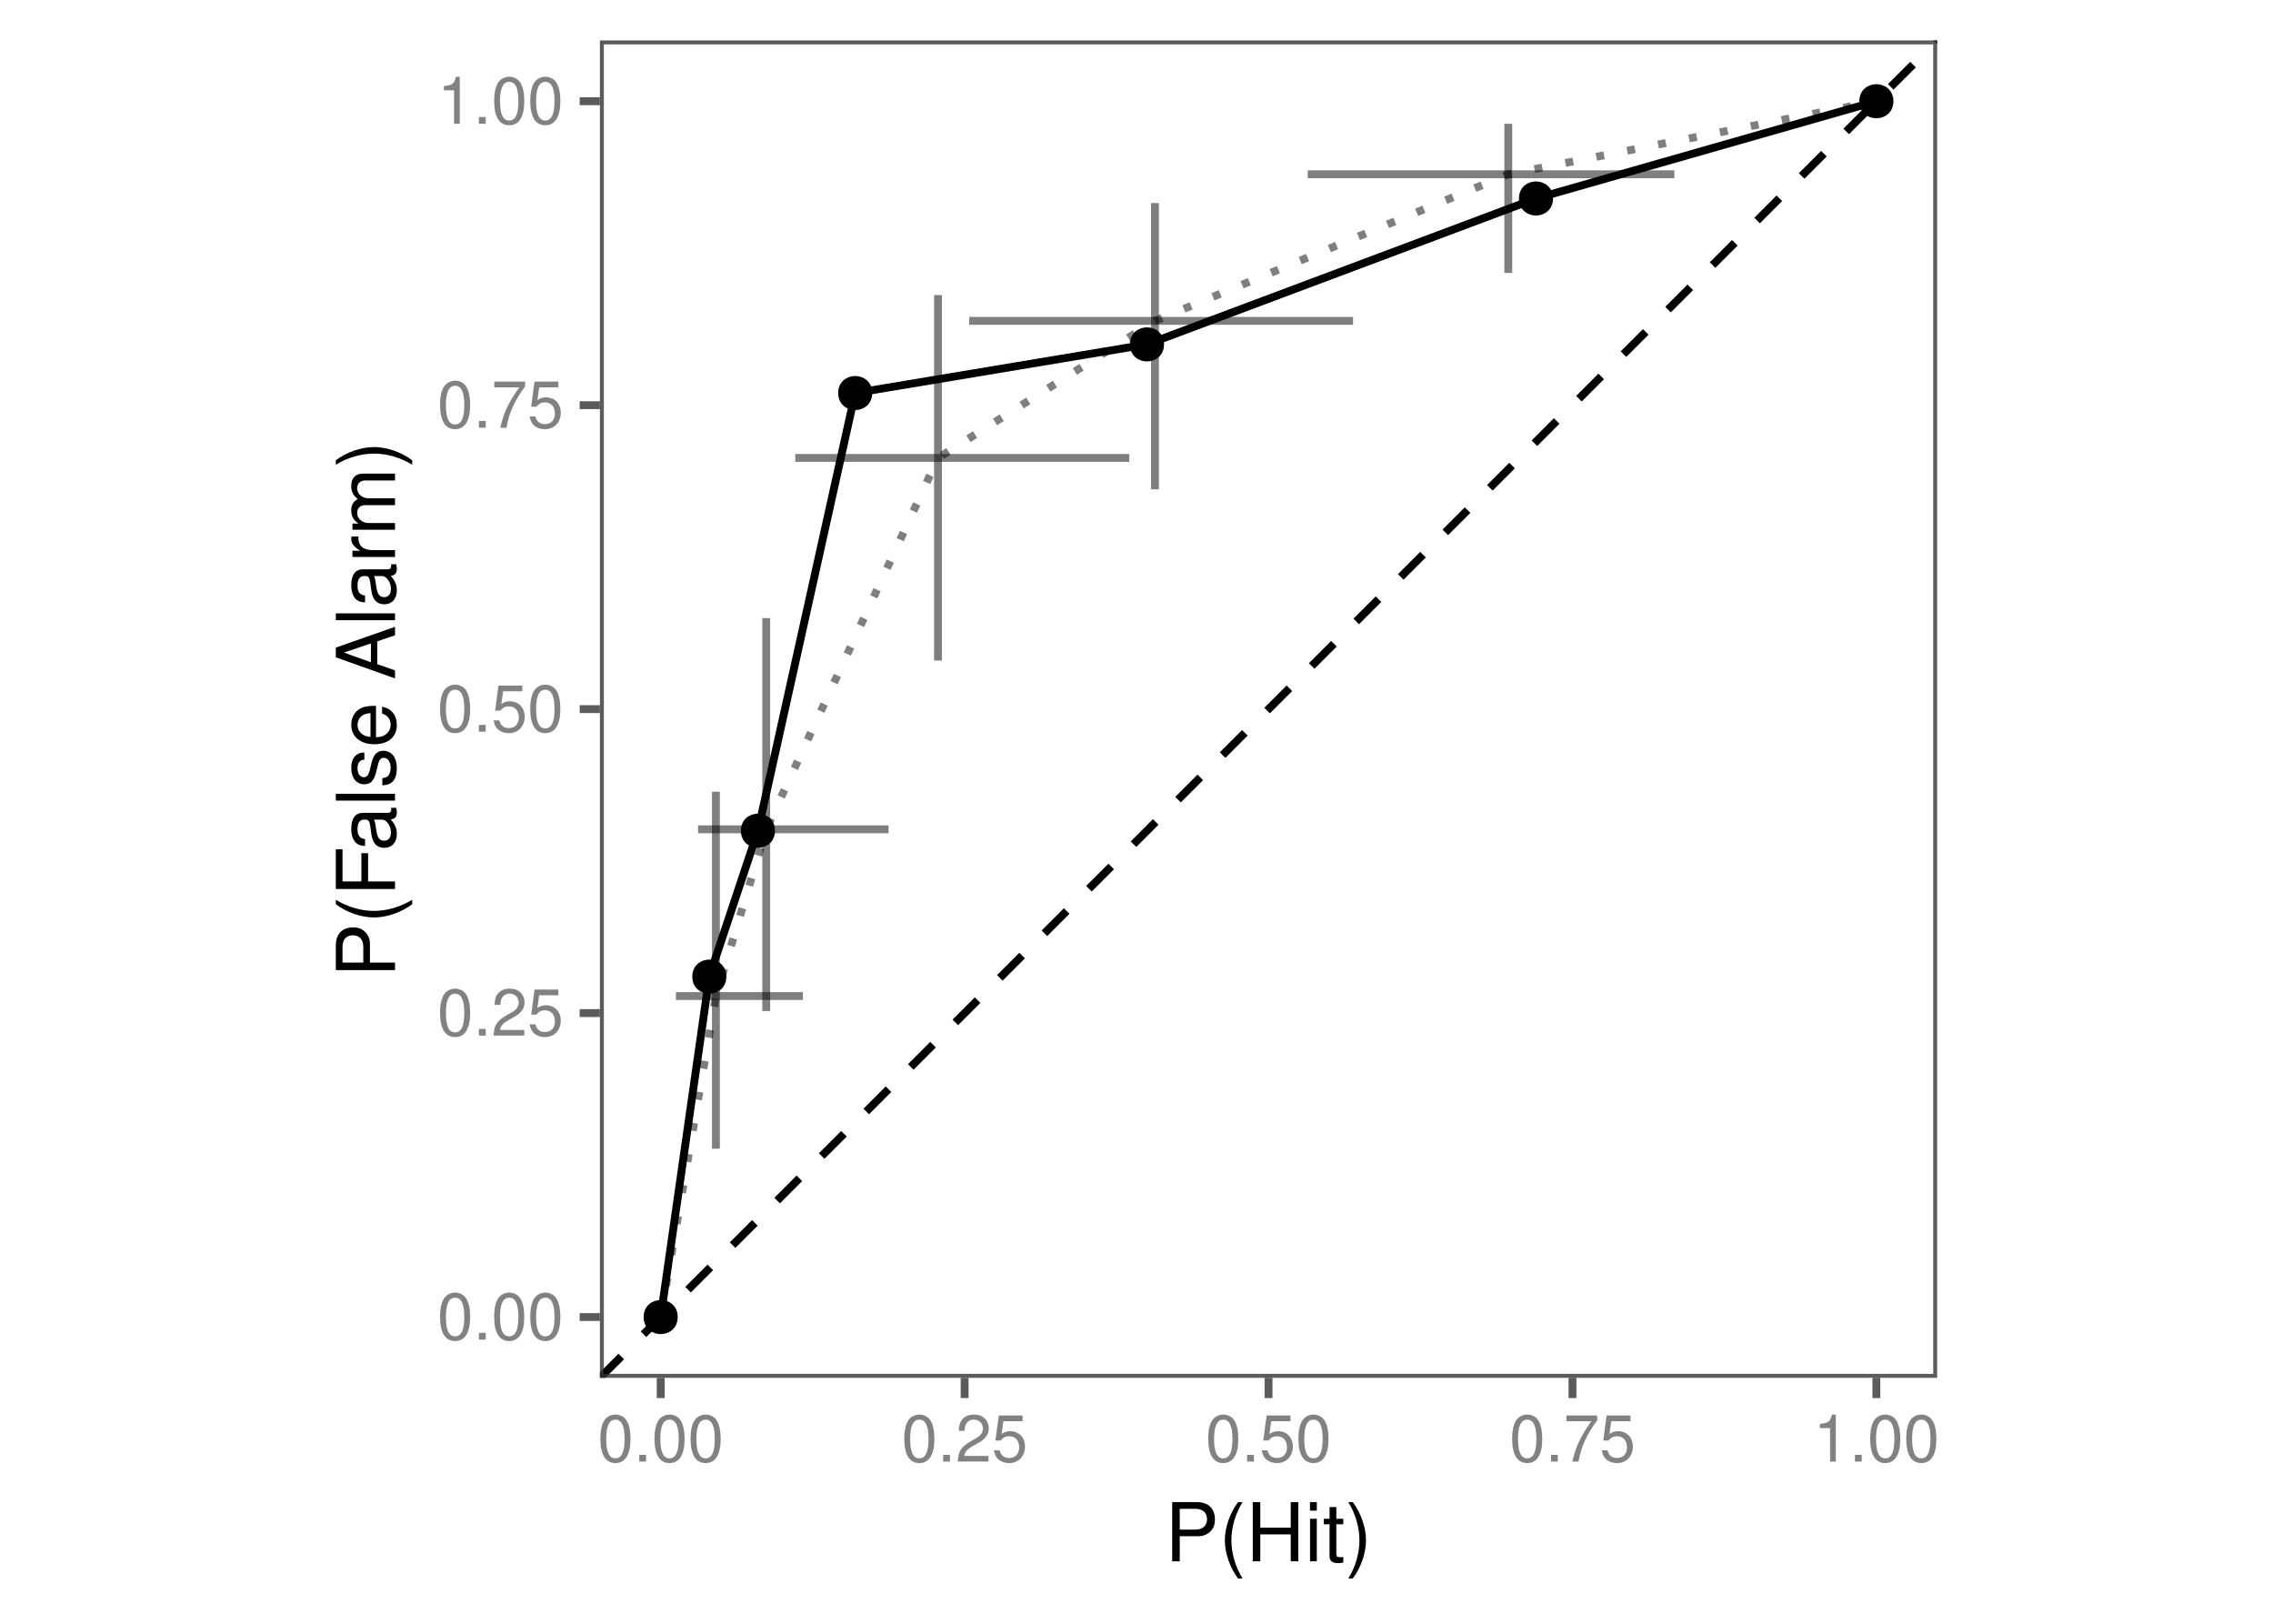
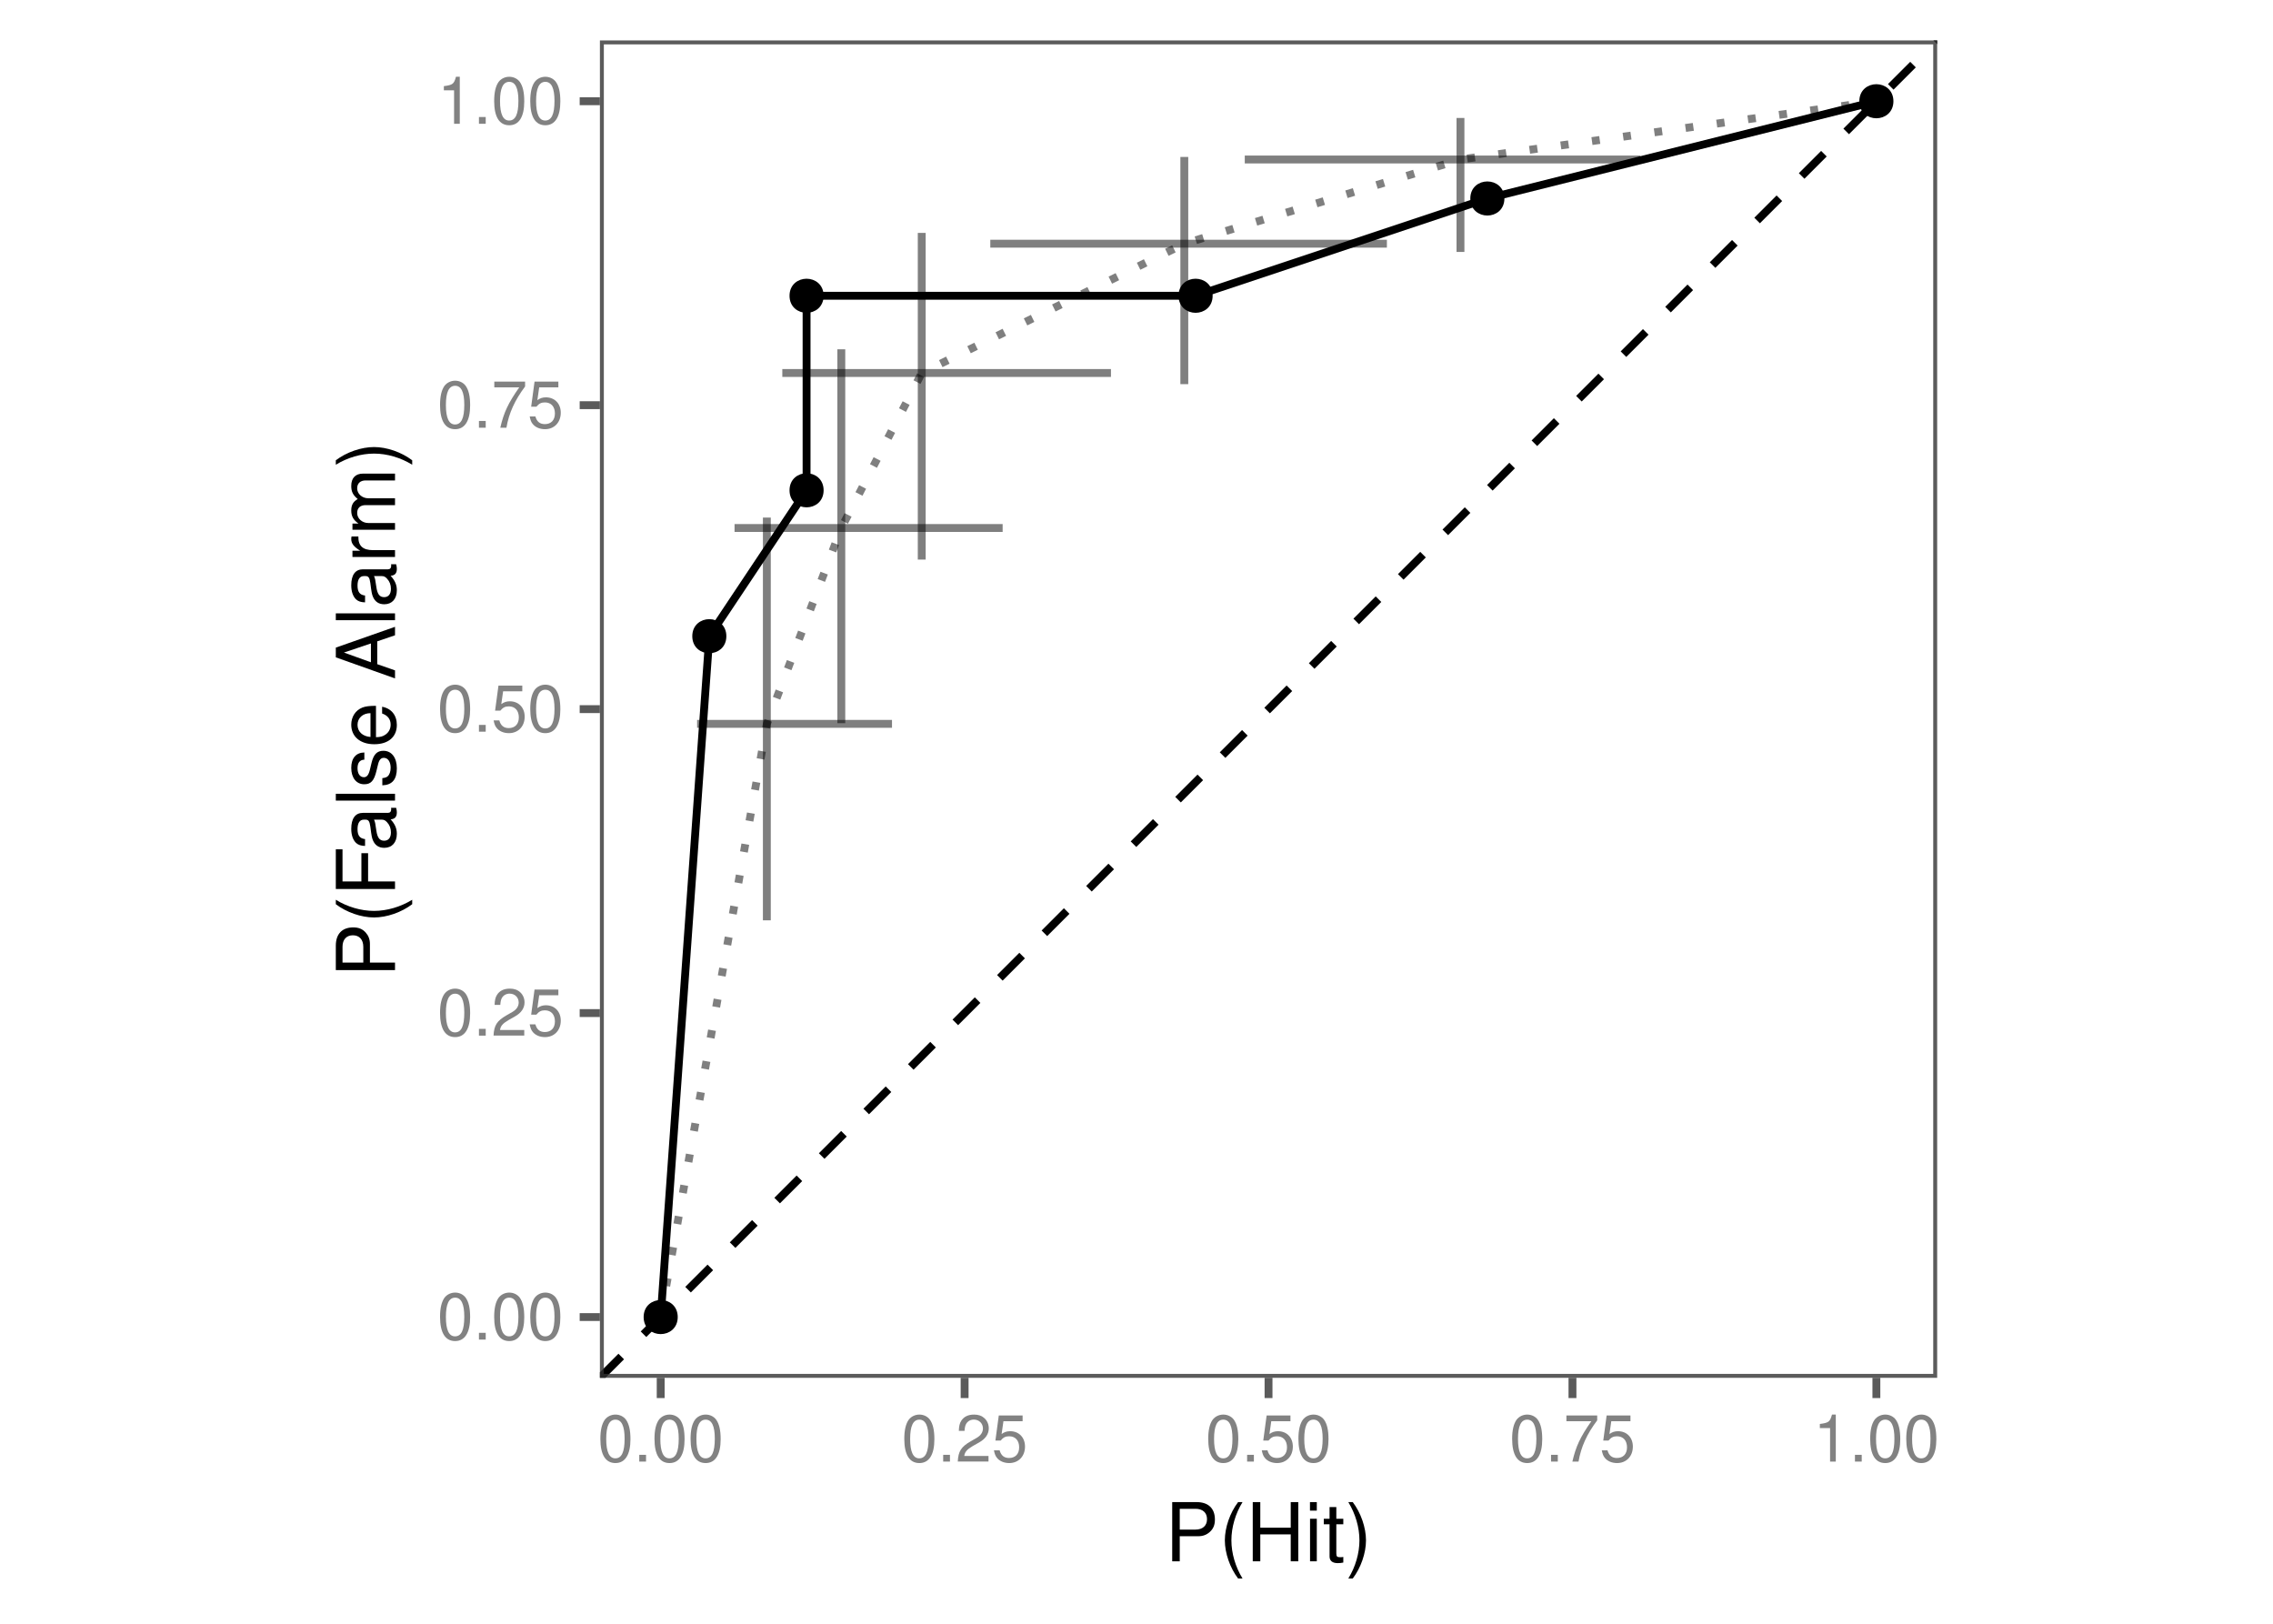
<svg xmlns="http://www.w3.org/2000/svg" xmlns:xlink="http://www.w3.org/1999/xlink" width="504pt" height="360pt" viewBox="0 0 504 360">
  <defs>
    <g>
      <g id="glyph-0-0">
        <path d="M 3.969 -10.422 C 3.016 -10.422 2.141 -9.984 1.609 -9.281 C 0.953 -8.359 0.625 -6.969 0.625 -5.047 C 0.625 -1.531 1.766 0.328 3.969 0.328 C 6.125 0.328 7.297 -1.531 7.297 -4.953 C 7.297 -6.969 6.984 -8.328 6.312 -9.281 C 5.781 -10 4.922 -10.422 3.969 -10.422 Z M 3.969 -9.297 C 5.328 -9.297 6 -7.891 6 -5.078 C 6 -2.109 5.344 -0.719 3.938 -0.719 C 2.594 -0.719 1.922 -2.156 1.922 -5.031 C 1.922 -7.891 2.594 -9.297 3.969 -9.297 Z M 3.969 -9.297 " />
      </g>
      <g id="glyph-0-1">
        <path d="M 2.75 -1.5 L 1.25 -1.5 L 1.25 0 L 2.75 0 Z M 2.75 -1.5 " />
      </g>
      <g id="glyph-0-2">
        <path d="M 7.297 -1.25 L 1.922 -1.25 C 2.047 -2.125 2.5 -2.672 3.766 -3.422 L 5.203 -4.234 C 6.625 -5.031 7.359 -6.094 7.359 -7.375 C 7.359 -8.234 7.016 -9.047 6.406 -9.609 C 5.812 -10.156 5.062 -10.422 4.094 -10.422 C 2.797 -10.422 1.828 -9.953 1.266 -9.062 C 0.906 -8.516 0.75 -7.859 0.719 -6.812 L 1.984 -6.812 C 2.031 -7.516 2.125 -7.938 2.297 -8.281 C 2.625 -8.922 3.281 -9.312 4.047 -9.312 C 5.203 -9.312 6.062 -8.469 6.062 -7.344 C 6.062 -6.516 5.594 -5.797 4.688 -5.266 L 3.359 -4.5 C 1.219 -3.266 0.609 -2.297 0.484 -0.016 L 7.297 -0.016 Z M 7.297 -1.25 " />
      </g>
      <g id="glyph-0-3">
        <path d="M 6.859 -10.219 L 1.578 -10.219 L 0.828 -4.656 L 1.984 -4.656 C 2.578 -5.359 3.062 -5.609 3.875 -5.609 C 5.25 -5.609 6.094 -4.672 6.094 -3.156 C 6.094 -1.688 5.25 -0.797 3.859 -0.797 C 2.75 -0.797 2.078 -1.359 1.766 -2.5 L 0.5 -2.5 C 0.672 -1.672 0.828 -1.266 1.125 -0.891 C 1.703 -0.109 2.734 0.328 3.891 0.328 C 5.953 0.328 7.391 -1.172 7.391 -3.328 C 7.391 -5.344 6.047 -6.734 4.094 -6.734 C 3.375 -6.734 2.797 -6.547 2.203 -6.109 L 2.609 -8.953 L 6.859 -8.953 Z M 6.859 -10.219 " />
      </g>
      <g id="glyph-0-4">
        <path d="M 7.484 -10.219 L 0.656 -10.219 L 0.656 -8.953 L 6.188 -8.953 C 3.75 -5.484 2.75 -3.359 1.984 0 L 3.344 0 C 3.906 -3.266 5.188 -6.078 7.484 -9.141 Z M 7.484 -10.219 " />
      </g>
      <g id="glyph-0-5">
        <path d="M 3.734 -7.422 L 3.734 0 L 5 0 L 5 -10.422 L 4.156 -10.422 C 3.719 -8.812 3.422 -8.594 1.469 -8.344 L 1.469 -7.422 Z M 3.734 -7.422 " />
      </g>
      <g id="glyph-1-0">
        <path d="M 3.312 -5.562 L 7.438 -5.562 C 8.453 -5.562 9.266 -5.875 9.969 -6.5 C 10.766 -7.219 11.109 -8.062 11.109 -9.266 C 11.109 -11.734 9.641 -13.125 7.062 -13.125 L 1.641 -13.125 L 1.641 0 L 3.312 0 Z M 3.312 -7.031 L 3.312 -11.641 L 6.797 -11.641 C 8.406 -11.641 9.359 -10.781 9.359 -9.344 C 9.359 -7.906 8.406 -7.031 6.797 -7.031 Z M 3.312 -7.031 " />
      </g>
      <g id="glyph-1-1">
        <path d="M 4.25 -13.125 C 2.453 -10.766 1.312 -7.484 1.312 -4.656 C 1.312 -1.812 2.453 1.453 4.25 3.812 L 5.234 3.812 C 3.656 1.234 2.766 -1.781 2.766 -4.656 C 2.766 -7.531 3.656 -10.562 5.234 -13.125 Z M 4.25 -13.125 " />
      </g>
      <g id="glyph-1-2">
        <path d="M 9.922 -5.969 L 9.922 0 L 11.594 0 L 11.594 -13.125 L 9.922 -13.125 L 9.922 -7.453 L 3.172 -7.453 L 3.172 -13.125 L 1.5 -13.125 L 1.5 0 L 3.172 0 L 3.172 -5.969 Z M 9.922 -5.969 " />
      </g>
      <g id="glyph-1-3">
        <path d="M 2.703 -9.438 L 1.203 -9.438 L 1.203 0 L 2.703 0 Z M 2.703 -13.125 L 1.188 -13.125 L 1.188 -11.234 L 2.703 -11.234 Z M 2.703 -13.125 " />
      </g>
      <g id="glyph-1-4">
        <path d="M 4.578 -9.438 L 3.031 -9.438 L 3.031 -12.031 L 1.531 -12.031 L 1.531 -9.438 L 0.25 -9.438 L 0.25 -8.203 L 1.531 -8.203 L 1.531 -1.078 C 1.531 -0.109 2.172 0.406 3.344 0.406 C 3.75 0.406 4.062 0.375 4.578 0.281 L 4.578 -0.969 C 4.359 -0.922 4.156 -0.906 3.859 -0.906 C 3.203 -0.906 3.031 -1.078 3.031 -1.75 L 3.031 -8.203 L 4.578 -8.203 Z M 4.578 -9.438 " />
      </g>
      <g id="glyph-1-5">
        <path d="M 1.672 3.812 C 3.469 1.453 4.609 -1.812 4.609 -4.641 C 4.609 -7.484 3.469 -10.766 1.672 -13.125 L 0.688 -13.125 C 2.266 -10.547 3.156 -7.531 3.156 -4.641 C 3.156 -1.781 2.266 1.266 0.688 3.812 Z M 1.672 3.812 " />
      </g>
      <g id="glyph-2-0">
        <path d="M -5.562 -3.312 L -5.562 -7.438 C -5.562 -8.453 -5.875 -9.266 -6.5 -9.969 C -7.219 -10.766 -8.062 -11.109 -9.266 -11.109 C -11.734 -11.109 -13.125 -9.641 -13.125 -7.062 L -13.125 -1.641 L 0 -1.641 L 0 -3.312 Z M -7.031 -3.312 L -11.641 -3.312 L -11.641 -6.797 C -11.641 -8.406 -10.781 -9.359 -9.344 -9.359 C -7.906 -9.359 -7.031 -8.406 -7.031 -6.797 Z M -7.031 -3.312 " />
      </g>
      <g id="glyph-2-1">
        <path d="M -13.125 -4.25 C -10.766 -2.453 -7.484 -1.312 -4.656 -1.312 C -1.812 -1.312 1.453 -2.453 3.812 -4.25 L 3.812 -5.234 C 1.234 -3.656 -1.781 -2.766 -4.656 -2.766 C -7.531 -2.766 -10.562 -3.656 -13.125 -5.234 Z M -13.125 -4.25 " />
      </g>
      <g id="glyph-2-2">
        <path d="M -5.969 -3.297 L -5.969 -9.562 L -7.453 -9.562 L -7.453 -3.297 L -11.641 -3.297 L -11.641 -10.422 L -13.125 -10.422 L -13.125 -1.625 L 0 -1.625 L 0 -3.297 Z M -5.969 -3.297 " />
      </g>
      <g id="glyph-2-3">
        <path d="M -0.875 -9.625 C -0.844 -9.469 -0.844 -9.391 -0.844 -9.312 C -0.844 -8.781 -1.109 -8.5 -1.578 -8.5 L -7.125 -8.5 C -8.797 -8.5 -9.703 -7.266 -9.703 -4.953 C -9.703 -3.562 -9.312 -2.469 -8.609 -1.812 C -8.125 -1.391 -7.578 -1.203 -6.641 -1.172 L -6.641 -2.688 C -7.797 -2.812 -8.312 -3.484 -8.312 -4.891 C -8.312 -6.266 -7.812 -7 -6.906 -7 L -6.516 -7 C -5.875 -6.984 -5.641 -6.656 -5.469 -5.438 C -5.203 -3.312 -5.125 -2.984 -4.891 -2.406 C -4.422 -1.312 -3.594 -0.75 -2.375 -0.75 C -0.672 -0.75 0.406 -1.938 0.406 -3.859 C 0.406 -5.047 0 -6 -0.969 -7.062 C 0 -7.156 0.406 -7.625 0.406 -8.609 C 0.406 -8.922 0.375 -9.125 0.25 -9.625 Z M -2.969 -7 C -2.469 -7 -2.156 -6.859 -1.75 -6.406 C -1.188 -5.797 -0.906 -5.062 -0.906 -4.172 C -0.906 -3 -1.453 -2.328 -2.406 -2.328 C -3.406 -2.328 -3.906 -2.969 -4.141 -4.594 C -4.359 -6.188 -4.422 -6.5 -4.656 -7 Z M -2.969 -7 " />
      </g>
      <g id="glyph-2-4">
        <path d="M -13.125 -2.734 L -13.125 -1.219 L 0 -1.219 L 0 -2.734 Z M -13.125 -2.734 " />
      </g>
      <g id="glyph-2-5">
        <path d="M -6.797 -7.891 C -8.656 -7.859 -9.703 -6.641 -9.703 -4.469 C -9.703 -2.266 -8.562 -0.844 -6.828 -0.844 C -5.344 -0.844 -4.641 -1.609 -4.109 -3.828 L -3.766 -5.234 C -3.516 -6.281 -3.125 -6.703 -2.469 -6.703 C -1.562 -6.703 -0.969 -5.812 -0.969 -4.5 C -0.969 -3.688 -1.203 -3 -1.609 -2.625 C -1.875 -2.391 -2.141 -2.281 -2.812 -2.203 L -2.812 -0.609 C -0.625 -0.688 0.406 -1.906 0.406 -4.375 C 0.406 -6.75 -0.75 -8.266 -2.578 -8.266 C -3.984 -8.266 -4.75 -7.469 -5.203 -5.594 L -5.547 -4.156 C -5.828 -2.938 -6.234 -2.406 -6.891 -2.406 C -7.781 -2.406 -8.312 -3.188 -8.312 -4.406 C -8.312 -5.609 -7.797 -6.266 -6.797 -6.297 Z M -6.797 -7.891 " />
      </g>
      <g id="glyph-2-6">
        <path d="M -4.219 -9.234 C -5.656 -9.234 -6.516 -9.125 -7.219 -8.859 C -8.766 -8.25 -9.703 -6.797 -9.703 -5.047 C -9.703 -2.406 -7.703 -0.719 -4.594 -0.719 C -1.469 -0.719 0.406 -2.344 0.406 -5 C 0.406 -7.156 -0.812 -8.656 -2.859 -9.031 L -2.859 -7.531 C -1.625 -7.109 -0.969 -6.266 -0.969 -5.062 C -0.969 -4.109 -1.406 -3.297 -2.203 -2.797 C -2.734 -2.438 -3.281 -2.297 -4.219 -2.281 Z M -5.438 -2.328 C -7.188 -2.453 -8.312 -3.516 -8.312 -5.016 C -8.312 -6.547 -7.125 -7.609 -5.438 -7.609 Z M -5.438 -2.328 " />
      </g>
      <g id="glyph-2-7">
</g>
      <g id="glyph-2-8">
        <path d="M -3.938 -8.531 L 0 -9.875 L 0 -11.75 L -13.125 -7.141 L -13.125 -4.984 L 0 -0.312 L 0 -2.094 L -3.938 -3.469 Z M -5.344 -8.062 L -5.344 -3.891 L -11.328 -6.047 Z M -5.344 -8.062 " />
      </g>
      <g id="glyph-2-9">
        <path d="M -9.438 -1.234 L 0 -1.234 L 0 -2.75 L -4.891 -2.75 C -7.156 -2.766 -8.172 -3.703 -8.125 -5.781 L -9.641 -5.781 C -9.688 -5.531 -9.703 -5.375 -9.703 -5.203 C -9.703 -4.234 -9.125 -3.484 -7.719 -2.625 L -9.438 -2.625 Z M -9.438 -1.234 " />
      </g>
      <g id="glyph-2-10">
        <path d="M -9.438 -1.266 L 0 -1.266 L 0 -2.766 L -5.922 -2.766 C -7.297 -2.766 -8.391 -3.766 -8.391 -4.984 C -8.391 -6.109 -7.703 -6.734 -6.5 -6.734 L 0 -6.734 L 0 -8.25 L -5.922 -8.25 C -7.297 -8.25 -8.391 -9.234 -8.391 -10.453 C -8.391 -11.562 -7.688 -12.203 -6.5 -12.203 L 0 -12.203 L 0 -13.719 L -7.078 -13.719 C -8.766 -13.719 -9.703 -12.75 -9.703 -10.984 C -9.703 -9.719 -9.328 -8.969 -8.266 -8.078 C -9.266 -7.531 -9.703 -6.766 -9.703 -5.547 C -9.703 -4.281 -9.234 -3.438 -8.094 -2.641 L -9.438 -2.641 Z M -9.438 -1.266 " />
      </g>
      <g id="glyph-2-11">
        <path d="M 3.812 -1.672 C 1.453 -3.469 -1.812 -4.609 -4.641 -4.609 C -7.484 -4.609 -10.766 -3.469 -13.125 -1.672 L -13.125 -0.688 C -10.547 -2.266 -7.531 -3.156 -4.641 -3.156 C -1.781 -3.156 1.266 -2.266 3.812 -0.688 Z M 3.812 -1.672 " />
      </g>
    </g>
    <clipPath id="clip-0">
      <path clip-rule="nonzero" d="M 133.02 8.965 L 429.535 8.965 L 429.535 305.48 L 133.02 305.48 Z M 133.02 8.965 " />
    </clipPath>
    <clipPath id="clip-1">
      <path clip-rule="nonzero" d="M 133.02 8.965 L 429.535 8.965 L 429.535 305.48 L 133.02 305.48 Z M 133.02 8.965 " />
    </clipPath>
  </defs>
  <g clip-path="url(#clip-0)">
    <path fill="none" stroke-width="1.746" stroke-linecap="butt" stroke-linejoin="round" stroke="rgb(0%, 0%, 0%)" stroke-opacity="1" stroke-dasharray="6.984 6.984" stroke-miterlimit="10" d="M -163.496 601.996 L 726.047 -287.547 " />
  </g>
-   <path fill="none" stroke-width="1.746" stroke-linecap="butt" stroke-linejoin="round" stroke="rgb(0%, 0%, 0%)" stroke-opacity="1" stroke-miterlimit="10" d="M 416.055 22.445 L 340.578 44.008 L 254.32 76.355 L 189.625 87.137 L 168.062 184.18 L 157.281 216.527 L 146.496 292.004 " />
+   <path fill="none" stroke-width="1.746" stroke-linecap="butt" stroke-linejoin="round" stroke="rgb(0%, 0%, 0%)" stroke-opacity="1" stroke-miterlimit="10" d="M 416.055 22.445 L 329.797 44.008 L 265.102 65.574 L 178.844 65.574 L 178.844 108.703 L 157.281 141.051 L 146.496 292.004 " />
  <path fill-rule="nonzero" fill="rgb(0%, 0%, 0%)" fill-opacity="1" stroke-width="1.16" stroke-linecap="round" stroke-linejoin="round" stroke="rgb(0%, 0%, 0%)" stroke-opacity="1" stroke-miterlimit="10" d="M 419.254 22.445 C 419.254 26.711 412.855 26.711 412.855 22.445 C 412.855 18.18 419.254 18.18 419.254 22.445 " />
-   <path fill-rule="nonzero" fill="rgb(0%, 0%, 0%)" fill-opacity="1" stroke-width="1.16" stroke-linecap="round" stroke-linejoin="round" stroke="rgb(0%, 0%, 0%)" stroke-opacity="1" stroke-miterlimit="10" d="M 343.777 44.008 C 343.777 48.273 337.379 48.273 337.379 44.008 C 337.379 39.742 343.777 39.742 343.777 44.008 " />
-   <path fill-rule="nonzero" fill="rgb(0%, 0%, 0%)" fill-opacity="1" stroke-width="1.16" stroke-linecap="round" stroke-linejoin="round" stroke="rgb(0%, 0%, 0%)" stroke-opacity="1" stroke-miterlimit="10" d="M 257.52 76.355 C 257.52 80.621 251.121 80.621 251.121 76.355 C 251.121 72.09 257.52 72.09 257.52 76.355 " />
-   <path fill-rule="nonzero" fill="rgb(0%, 0%, 0%)" fill-opacity="1" stroke-width="1.16" stroke-linecap="round" stroke-linejoin="round" stroke="rgb(0%, 0%, 0%)" stroke-opacity="1" stroke-miterlimit="10" d="M 192.824 87.137 C 192.824 91.402 186.43 91.402 186.43 87.137 C 186.43 82.875 192.824 82.875 192.824 87.137 " />
-   <path fill-rule="nonzero" fill="rgb(0%, 0%, 0%)" fill-opacity="1" stroke-width="1.16" stroke-linecap="round" stroke-linejoin="round" stroke="rgb(0%, 0%, 0%)" stroke-opacity="1" stroke-miterlimit="10" d="M 171.262 184.18 C 171.262 188.445 164.863 188.445 164.863 184.18 C 164.863 179.914 171.262 179.914 171.262 184.18 " />
-   <path fill-rule="nonzero" fill="rgb(0%, 0%, 0%)" fill-opacity="1" stroke-width="1.16" stroke-linecap="round" stroke-linejoin="round" stroke="rgb(0%, 0%, 0%)" stroke-opacity="1" stroke-miterlimit="10" d="M 160.477 216.527 C 160.477 220.793 154.082 220.793 154.082 216.527 C 154.082 212.262 160.477 212.262 160.477 216.527 " />
+   <path fill-rule="nonzero" fill="rgb(0%, 0%, 0%)" fill-opacity="1" stroke-width="1.16" stroke-linecap="round" stroke-linejoin="round" stroke="rgb(0%, 0%, 0%)" stroke-opacity="1" stroke-miterlimit="10" d="M 332.996 44.008 C 332.996 48.273 326.598 48.273 326.598 44.008 C 326.598 39.742 332.996 39.742 332.996 44.008 " />
+   <path fill-rule="nonzero" fill="rgb(0%, 0%, 0%)" fill-opacity="1" stroke-width="1.16" stroke-linecap="round" stroke-linejoin="round" stroke="rgb(0%, 0%, 0%)" stroke-opacity="1" stroke-miterlimit="10" d="M 268.301 65.574 C 268.301 69.84 261.902 69.84 261.902 65.574 C 261.902 61.309 268.301 61.309 268.301 65.574 " />
+   <path fill-rule="nonzero" fill="rgb(0%, 0%, 0%)" fill-opacity="1" stroke-width="1.16" stroke-linecap="round" stroke-linejoin="round" stroke="rgb(0%, 0%, 0%)" stroke-opacity="1" stroke-miterlimit="10" d="M 182.043 65.574 C 182.043 69.84 175.645 69.84 175.645 65.574 C 175.645 61.309 182.043 61.309 182.043 65.574 " />
+   <path fill-rule="nonzero" fill="rgb(0%, 0%, 0%)" fill-opacity="1" stroke-width="1.16" stroke-linecap="round" stroke-linejoin="round" stroke="rgb(0%, 0%, 0%)" stroke-opacity="1" stroke-miterlimit="10" d="M 182.043 108.703 C 182.043 112.969 175.645 112.969 175.645 108.703 C 175.645 104.438 182.043 104.438 182.043 108.703 " />
+   <path fill-rule="nonzero" fill="rgb(0%, 0%, 0%)" fill-opacity="1" stroke-width="1.16" stroke-linecap="round" stroke-linejoin="round" stroke="rgb(0%, 0%, 0%)" stroke-opacity="1" stroke-miterlimit="10" d="M 160.477 141.051 C 160.477 145.316 154.082 145.316 154.082 141.051 C 154.082 136.785 160.477 136.785 160.477 141.051 " />
  <path fill-rule="nonzero" fill="rgb(0%, 0%, 0%)" fill-opacity="1" stroke-width="1.16" stroke-linecap="round" stroke-linejoin="round" stroke="rgb(0%, 0%, 0%)" stroke-opacity="1" stroke-miterlimit="10" d="M 149.695 292.004 C 149.695 296.27 143.297 296.27 143.297 292.004 C 143.297 287.738 149.695 287.738 149.695 292.004 " />
-   <path fill="none" stroke-width="1.746" stroke-linecap="butt" stroke-linejoin="round" stroke="rgb(0%, 0%, 0%)" stroke-opacity="0.502" stroke-dasharray="1.746 5.238" stroke-miterlimit="10" d="M 146.496 292.004 L 158.742 220.828 L 169.898 183.867 L 207.988 101.531 L 256.094 71.141 L 334.438 38.645 L 416.055 22.445 " />
-   <path fill="none" stroke-width="1.746" stroke-linecap="butt" stroke-linejoin="round" stroke="rgb(0%, 0%, 0%)" stroke-opacity="0.502" stroke-miterlimit="10" d="M 416.055 22.445 L 416.055 22.445 " />
-   <path fill="none" stroke-width="1.746" stroke-linecap="butt" stroke-linejoin="round" stroke="rgb(0%, 0%, 0%)" stroke-opacity="0.502" stroke-miterlimit="10" d="M 416.055 22.445 L 416.055 22.445 " />
-   <path fill="none" stroke-width="1.746" stroke-linecap="butt" stroke-linejoin="round" stroke="rgb(0%, 0%, 0%)" stroke-opacity="0.502" stroke-miterlimit="10" d="M 416.055 22.445 L 416.055 22.445 " />
-   <path fill="none" stroke-width="1.746" stroke-linecap="butt" stroke-linejoin="round" stroke="rgb(0%, 0%, 0%)" stroke-opacity="0.502" stroke-miterlimit="10" d="M 371.266 38.645 L 371.266 38.645 " />
-   <path fill="none" stroke-width="1.746" stroke-linecap="butt" stroke-linejoin="round" stroke="rgb(0%, 0%, 0%)" stroke-opacity="0.502" stroke-miterlimit="10" d="M 371.266 38.645 L 289.961 38.645 " />
-   <path fill="none" stroke-width="1.746" stroke-linecap="butt" stroke-linejoin="round" stroke="rgb(0%, 0%, 0%)" stroke-opacity="0.502" stroke-miterlimit="10" d="M 289.961 38.645 L 289.961 38.645 " />
-   <path fill="none" stroke-width="1.746" stroke-linecap="butt" stroke-linejoin="round" stroke="rgb(0%, 0%, 0%)" stroke-opacity="0.502" stroke-miterlimit="10" d="M 300.016 71.141 L 300.016 71.141 " />
-   <path fill="none" stroke-width="1.746" stroke-linecap="butt" stroke-linejoin="round" stroke="rgb(0%, 0%, 0%)" stroke-opacity="0.502" stroke-miterlimit="10" d="M 300.016 71.141 L 214.906 71.141 " />
-   <path fill="none" stroke-width="1.746" stroke-linecap="butt" stroke-linejoin="round" stroke="rgb(0%, 0%, 0%)" stroke-opacity="0.502" stroke-miterlimit="10" d="M 214.906 71.141 L 214.906 71.141 " />
-   <path fill="none" stroke-width="1.746" stroke-linecap="butt" stroke-linejoin="round" stroke="rgb(0%, 0%, 0%)" stroke-opacity="0.502" stroke-miterlimit="10" d="M 250.398 101.531 L 250.398 101.531 " />
-   <path fill="none" stroke-width="1.746" stroke-linecap="butt" stroke-linejoin="round" stroke="rgb(0%, 0%, 0%)" stroke-opacity="0.502" stroke-miterlimit="10" d="M 250.398 101.531 L 176.34 101.531 " />
-   <path fill="none" stroke-width="1.746" stroke-linecap="butt" stroke-linejoin="round" stroke="rgb(0%, 0%, 0%)" stroke-opacity="0.502" stroke-miterlimit="10" d="M 176.34 101.531 L 176.34 101.531 " />
-   <path fill="none" stroke-width="1.746" stroke-linecap="butt" stroke-linejoin="round" stroke="rgb(0%, 0%, 0%)" stroke-opacity="0.502" stroke-miterlimit="10" d="M 197.02 183.867 L 197.02 183.867 " />
-   <path fill="none" stroke-width="1.746" stroke-linecap="butt" stroke-linejoin="round" stroke="rgb(0%, 0%, 0%)" stroke-opacity="0.502" stroke-miterlimit="10" d="M 197.02 183.867 L 154.785 183.867 " />
-   <path fill="none" stroke-width="1.746" stroke-linecap="butt" stroke-linejoin="round" stroke="rgb(0%, 0%, 0%)" stroke-opacity="0.502" stroke-miterlimit="10" d="M 154.785 183.867 L 154.785 183.867 " />
-   <path fill="none" stroke-width="1.746" stroke-linecap="butt" stroke-linejoin="round" stroke="rgb(0%, 0%, 0%)" stroke-opacity="0.502" stroke-miterlimit="10" d="M 178.023 220.828 L 178.023 220.828 " />
-   <path fill="none" stroke-width="1.746" stroke-linecap="butt" stroke-linejoin="round" stroke="rgb(0%, 0%, 0%)" stroke-opacity="0.502" stroke-miterlimit="10" d="M 178.023 220.828 L 149.871 220.828 " />
-   <path fill="none" stroke-width="1.746" stroke-linecap="butt" stroke-linejoin="round" stroke="rgb(0%, 0%, 0%)" stroke-opacity="0.502" stroke-miterlimit="10" d="M 149.871 220.828 L 149.871 220.828 " />
-   <path fill="none" stroke-width="1.746" stroke-linecap="butt" stroke-linejoin="round" stroke="rgb(0%, 0%, 0%)" stroke-opacity="0.502" stroke-miterlimit="10" d="M 146.496 292.004 L 146.496 292.004 " />
-   <path fill="none" stroke-width="1.746" stroke-linecap="butt" stroke-linejoin="round" stroke="rgb(0%, 0%, 0%)" stroke-opacity="0.502" stroke-miterlimit="10" d="M 146.496 292.004 L 146.496 292.004 " />
-   <path fill="none" stroke-width="1.746" stroke-linecap="butt" stroke-linejoin="round" stroke="rgb(0%, 0%, 0%)" stroke-opacity="0.502" stroke-miterlimit="10" d="M 146.496 292.004 L 146.496 292.004 " />
-   <path fill="none" stroke-width="1.746" stroke-linecap="butt" stroke-linejoin="round" stroke="rgb(0%, 0%, 0%)" stroke-opacity="0.502" stroke-miterlimit="10" d="M 416.055 22.445 L 416.055 22.445 " />
-   <path fill="none" stroke-width="1.746" stroke-linecap="butt" stroke-linejoin="round" stroke="rgb(0%, 0%, 0%)" stroke-opacity="0.502" stroke-miterlimit="10" d="M 416.055 22.445 L 416.055 22.445 " />
-   <path fill="none" stroke-width="1.746" stroke-linecap="butt" stroke-linejoin="round" stroke="rgb(0%, 0%, 0%)" stroke-opacity="0.502" stroke-miterlimit="10" d="M 416.055 22.445 L 416.055 22.445 " />
-   <path fill="none" stroke-width="1.746" stroke-linecap="butt" stroke-linejoin="round" stroke="rgb(0%, 0%, 0%)" stroke-opacity="0.502" stroke-miterlimit="10" d="M 334.438 27.438 L 334.438 27.438 " />
-   <path fill="none" stroke-width="1.746" stroke-linecap="butt" stroke-linejoin="round" stroke="rgb(0%, 0%, 0%)" stroke-opacity="0.502" stroke-miterlimit="10" d="M 334.438 27.438 L 334.438 60.523 " />
-   <path fill="none" stroke-width="1.746" stroke-linecap="butt" stroke-linejoin="round" stroke="rgb(0%, 0%, 0%)" stroke-opacity="0.502" stroke-miterlimit="10" d="M 334.438 60.523 L 334.438 60.523 " />
-   <path fill="none" stroke-width="1.746" stroke-linecap="butt" stroke-linejoin="round" stroke="rgb(0%, 0%, 0%)" stroke-opacity="0.502" stroke-miterlimit="10" d="M 256.094 45.02 L 256.094 45.02 " />
-   <path fill="none" stroke-width="1.746" stroke-linecap="butt" stroke-linejoin="round" stroke="rgb(0%, 0%, 0%)" stroke-opacity="0.502" stroke-miterlimit="10" d="M 256.094 45.02 L 256.094 108.492 " />
-   <path fill="none" stroke-width="1.746" stroke-linecap="butt" stroke-linejoin="round" stroke="rgb(0%, 0%, 0%)" stroke-opacity="0.502" stroke-miterlimit="10" d="M 256.094 108.492 L 256.094 108.492 " />
-   <path fill="none" stroke-width="1.746" stroke-linecap="butt" stroke-linejoin="round" stroke="rgb(0%, 0%, 0%)" stroke-opacity="0.502" stroke-miterlimit="10" d="M 207.988 65.414 L 207.988 65.414 " />
-   <path fill="none" stroke-width="1.746" stroke-linecap="butt" stroke-linejoin="round" stroke="rgb(0%, 0%, 0%)" stroke-opacity="0.502" stroke-miterlimit="10" d="M 207.988 65.414 L 207.988 146.441 " />
-   <path fill="none" stroke-width="1.746" stroke-linecap="butt" stroke-linejoin="round" stroke="rgb(0%, 0%, 0%)" stroke-opacity="0.502" stroke-miterlimit="10" d="M 207.988 146.441 L 207.988 146.441 " />
-   <path fill="none" stroke-width="1.746" stroke-linecap="butt" stroke-linejoin="round" stroke="rgb(0%, 0%, 0%)" stroke-opacity="0.502" stroke-miterlimit="10" d="M 169.898 137.039 L 169.898 137.039 " />
-   <path fill="none" stroke-width="1.746" stroke-linecap="butt" stroke-linejoin="round" stroke="rgb(0%, 0%, 0%)" stroke-opacity="0.502" stroke-miterlimit="10" d="M 169.898 137.039 L 169.898 224.148 " />
-   <path fill="none" stroke-width="1.746" stroke-linecap="butt" stroke-linejoin="round" stroke="rgb(0%, 0%, 0%)" stroke-opacity="0.502" stroke-miterlimit="10" d="M 169.898 224.148 L 169.898 224.148 " />
-   <path fill="none" stroke-width="1.746" stroke-linecap="butt" stroke-linejoin="round" stroke="rgb(0%, 0%, 0%)" stroke-opacity="0.502" stroke-miterlimit="10" d="M 158.742 175.535 L 158.742 175.535 " />
-   <path fill="none" stroke-width="1.746" stroke-linecap="butt" stroke-linejoin="round" stroke="rgb(0%, 0%, 0%)" stroke-opacity="0.502" stroke-miterlimit="10" d="M 158.742 175.535 L 158.742 254.676 " />
-   <path fill="none" stroke-width="1.746" stroke-linecap="butt" stroke-linejoin="round" stroke="rgb(0%, 0%, 0%)" stroke-opacity="0.502" stroke-miterlimit="10" d="M 158.742 254.676 L 158.742 254.676 " />
+   <path fill="none" stroke-width="1.746" stroke-linecap="butt" stroke-linejoin="round" stroke="rgb(0%, 0%, 0%)" stroke-opacity="0.502" stroke-dasharray="1.746 5.238" stroke-miterlimit="10" d="M 146.496 292.004 L 170.035 160.492 L 186.547 117.059 L 204.379 82.695 L 262.602 54.035 L 323.836 35.359 L 416.055 22.445 " />
+   <path fill="none" stroke-width="1.746" stroke-linecap="butt" stroke-linejoin="round" stroke="rgb(0%, 0%, 0%)" stroke-opacity="0.502" stroke-miterlimit="10" d="M 416.055 22.445 L 416.055 22.445 " />
+   <path fill="none" stroke-width="1.746" stroke-linecap="butt" stroke-linejoin="round" stroke="rgb(0%, 0%, 0%)" stroke-opacity="0.502" stroke-miterlimit="10" d="M 416.055 22.445 L 416.055 22.445 " />
+   <path fill="none" stroke-width="1.746" stroke-linecap="butt" stroke-linejoin="round" stroke="rgb(0%, 0%, 0%)" stroke-opacity="0.502" stroke-miterlimit="10" d="M 416.055 22.445 L 416.055 22.445 " />
+   <path fill="none" stroke-width="1.746" stroke-linecap="butt" stroke-linejoin="round" stroke="rgb(0%, 0%, 0%)" stroke-opacity="0.502" stroke-miterlimit="10" d="M 363.723 35.359 L 363.723 35.359 " />
+   <path fill="none" stroke-width="1.746" stroke-linecap="butt" stroke-linejoin="round" stroke="rgb(0%, 0%, 0%)" stroke-opacity="0.502" stroke-miterlimit="10" d="M 363.723 35.359 L 276.008 35.359 " />
+   <path fill="none" stroke-width="1.746" stroke-linecap="butt" stroke-linejoin="round" stroke="rgb(0%, 0%, 0%)" stroke-opacity="0.502" stroke-miterlimit="10" d="M 276.008 35.359 L 276.008 35.359 " />
+   <path fill="none" stroke-width="1.746" stroke-linecap="butt" stroke-linejoin="round" stroke="rgb(0%, 0%, 0%)" stroke-opacity="0.502" stroke-miterlimit="10" d="M 307.52 54.035 L 307.52 54.035 " />
+   <path fill="none" stroke-width="1.746" stroke-linecap="butt" stroke-linejoin="round" stroke="rgb(0%, 0%, 0%)" stroke-opacity="0.502" stroke-miterlimit="10" d="M 307.52 54.035 L 219.582 54.035 " />
+   <path fill="none" stroke-width="1.746" stroke-linecap="butt" stroke-linejoin="round" stroke="rgb(0%, 0%, 0%)" stroke-opacity="0.502" stroke-miterlimit="10" d="M 219.582 54.035 L 219.582 54.035 " />
+   <path fill="none" stroke-width="1.746" stroke-linecap="butt" stroke-linejoin="round" stroke="rgb(0%, 0%, 0%)" stroke-opacity="0.502" stroke-miterlimit="10" d="M 246.336 82.695 L 246.336 82.695 " />
+   <path fill="none" stroke-width="1.746" stroke-linecap="butt" stroke-linejoin="round" stroke="rgb(0%, 0%, 0%)" stroke-opacity="0.502" stroke-miterlimit="10" d="M 246.336 82.695 L 173.465 82.695 " />
+   <path fill="none" stroke-width="1.746" stroke-linecap="butt" stroke-linejoin="round" stroke="rgb(0%, 0%, 0%)" stroke-opacity="0.502" stroke-miterlimit="10" d="M 173.465 82.695 L 173.465 82.695 " />
+   <path fill="none" stroke-width="1.746" stroke-linecap="butt" stroke-linejoin="round" stroke="rgb(0%, 0%, 0%)" stroke-opacity="0.502" stroke-miterlimit="10" d="M 222.32 117.059 L 222.32 117.059 " />
+   <path fill="none" stroke-width="1.746" stroke-linecap="butt" stroke-linejoin="round" stroke="rgb(0%, 0%, 0%)" stroke-opacity="0.502" stroke-miterlimit="10" d="M 222.32 117.059 L 162.875 117.059 " />
+   <path fill="none" stroke-width="1.746" stroke-linecap="butt" stroke-linejoin="round" stroke="rgb(0%, 0%, 0%)" stroke-opacity="0.502" stroke-miterlimit="10" d="M 162.875 117.059 L 162.875 117.059 " />
+   <path fill="none" stroke-width="1.746" stroke-linecap="butt" stroke-linejoin="round" stroke="rgb(0%, 0%, 0%)" stroke-opacity="0.502" stroke-miterlimit="10" d="M 197.785 160.492 L 197.785 160.492 " />
+   <path fill="none" stroke-width="1.746" stroke-linecap="butt" stroke-linejoin="round" stroke="rgb(0%, 0%, 0%)" stroke-opacity="0.502" stroke-miterlimit="10" d="M 197.785 160.492 L 154.574 160.492 " />
+   <path fill="none" stroke-width="1.746" stroke-linecap="butt" stroke-linejoin="round" stroke="rgb(0%, 0%, 0%)" stroke-opacity="0.502" stroke-miterlimit="10" d="M 154.574 160.492 L 154.574 160.492 " />
+   <path fill="none" stroke-width="1.746" stroke-linecap="butt" stroke-linejoin="round" stroke="rgb(0%, 0%, 0%)" stroke-opacity="0.502" stroke-miterlimit="10" d="M 146.496 292.004 L 146.496 292.004 " />
+   <path fill="none" stroke-width="1.746" stroke-linecap="butt" stroke-linejoin="round" stroke="rgb(0%, 0%, 0%)" stroke-opacity="0.502" stroke-miterlimit="10" d="M 146.496 292.004 L 146.496 292.004 " />
+   <path fill="none" stroke-width="1.746" stroke-linecap="butt" stroke-linejoin="round" stroke="rgb(0%, 0%, 0%)" stroke-opacity="0.502" stroke-miterlimit="10" d="M 146.496 292.004 L 146.496 292.004 " />
+   <path fill="none" stroke-width="1.746" stroke-linecap="butt" stroke-linejoin="round" stroke="rgb(0%, 0%, 0%)" stroke-opacity="0.502" stroke-miterlimit="10" d="M 416.055 22.445 L 416.055 22.445 " />
+   <path fill="none" stroke-width="1.746" stroke-linecap="butt" stroke-linejoin="round" stroke="rgb(0%, 0%, 0%)" stroke-opacity="0.502" stroke-miterlimit="10" d="M 416.055 22.445 L 416.055 22.445 " />
+   <path fill="none" stroke-width="1.746" stroke-linecap="butt" stroke-linejoin="round" stroke="rgb(0%, 0%, 0%)" stroke-opacity="0.502" stroke-miterlimit="10" d="M 416.055 22.445 L 416.055 22.445 " />
+   <path fill="none" stroke-width="1.746" stroke-linecap="butt" stroke-linejoin="round" stroke="rgb(0%, 0%, 0%)" stroke-opacity="0.502" stroke-miterlimit="10" d="M 323.836 26.152 L 323.836 26.152 " />
+   <path fill="none" stroke-width="1.746" stroke-linecap="butt" stroke-linejoin="round" stroke="rgb(0%, 0%, 0%)" stroke-opacity="0.502" stroke-miterlimit="10" d="M 323.836 26.152 L 323.836 55.863 " />
+   <path fill="none" stroke-width="1.746" stroke-linecap="butt" stroke-linejoin="round" stroke="rgb(0%, 0%, 0%)" stroke-opacity="0.502" stroke-miterlimit="10" d="M 323.836 55.863 L 323.836 55.863 " />
+   <path fill="none" stroke-width="1.746" stroke-linecap="butt" stroke-linejoin="round" stroke="rgb(0%, 0%, 0%)" stroke-opacity="0.502" stroke-miterlimit="10" d="M 262.602 34.793 L 262.602 34.793 " />
+   <path fill="none" stroke-width="1.746" stroke-linecap="butt" stroke-linejoin="round" stroke="rgb(0%, 0%, 0%)" stroke-opacity="0.502" stroke-miterlimit="10" d="M 262.602 34.793 L 262.602 85.168 " />
+   <path fill="none" stroke-width="1.746" stroke-linecap="butt" stroke-linejoin="round" stroke="rgb(0%, 0%, 0%)" stroke-opacity="0.502" stroke-miterlimit="10" d="M 262.602 85.168 L 262.602 85.168 " />
+   <path fill="none" stroke-width="1.746" stroke-linecap="butt" stroke-linejoin="round" stroke="rgb(0%, 0%, 0%)" stroke-opacity="0.502" stroke-miterlimit="10" d="M 204.379 51.637 L 204.379 51.637 " />
+   <path fill="none" stroke-width="1.746" stroke-linecap="butt" stroke-linejoin="round" stroke="rgb(0%, 0%, 0%)" stroke-opacity="0.502" stroke-miterlimit="10" d="M 204.379 51.637 L 204.379 124.062 " />
+   <path fill="none" stroke-width="1.746" stroke-linecap="butt" stroke-linejoin="round" stroke="rgb(0%, 0%, 0%)" stroke-opacity="0.502" stroke-miterlimit="10" d="M 204.379 124.062 L 204.379 124.062 " />
+   <path fill="none" stroke-width="1.746" stroke-linecap="butt" stroke-linejoin="round" stroke="rgb(0%, 0%, 0%)" stroke-opacity="0.502" stroke-miterlimit="10" d="M 186.547 77.438 L 186.547 77.438 " />
+   <path fill="none" stroke-width="1.746" stroke-linecap="butt" stroke-linejoin="round" stroke="rgb(0%, 0%, 0%)" stroke-opacity="0.502" stroke-miterlimit="10" d="M 186.547 77.438 L 186.547 160.336 " />
+   <path fill="none" stroke-width="1.746" stroke-linecap="butt" stroke-linejoin="round" stroke="rgb(0%, 0%, 0%)" stroke-opacity="0.502" stroke-miterlimit="10" d="M 186.547 160.336 L 186.547 160.336 " />
+   <path fill="none" stroke-width="1.746" stroke-linecap="butt" stroke-linejoin="round" stroke="rgb(0%, 0%, 0%)" stroke-opacity="0.502" stroke-miterlimit="10" d="M 170.035 114.754 L 170.035 114.754 " />
+   <path fill="none" stroke-width="1.746" stroke-linecap="butt" stroke-linejoin="round" stroke="rgb(0%, 0%, 0%)" stroke-opacity="0.502" stroke-miterlimit="10" d="M 170.035 114.754 L 170.035 204.047 " />
+   <path fill="none" stroke-width="1.746" stroke-linecap="butt" stroke-linejoin="round" stroke="rgb(0%, 0%, 0%)" stroke-opacity="0.502" stroke-miterlimit="10" d="M 170.035 204.047 L 170.035 204.047 " />
  <path fill="none" stroke-width="1.746" stroke-linecap="butt" stroke-linejoin="round" stroke="rgb(0%, 0%, 0%)" stroke-opacity="0.502" stroke-miterlimit="10" d="M 146.496 292.004 L 146.496 292.004 " />
  <path fill="none" stroke-width="1.746" stroke-linecap="butt" stroke-linejoin="round" stroke="rgb(0%, 0%, 0%)" stroke-opacity="0.502" stroke-miterlimit="10" d="M 146.496 292.004 L 146.496 292.004 " />
  <path fill="none" stroke-width="1.746" stroke-linecap="butt" stroke-linejoin="round" stroke="rgb(0%, 0%, 0%)" stroke-opacity="0.502" stroke-miterlimit="10" d="M 146.496 292.004 L 146.496 292.004 " />
  <g clip-path="url(#clip-1)">
    <path fill="none" stroke-width="1.746" stroke-linecap="round" stroke-linejoin="round" stroke="rgb(20%, 20%, 20%)" stroke-opacity="0.8" stroke-miterlimit="10" d="M 133.02 305.48 L 429.535 305.48 L 429.535 8.965 L 133.02 8.965 Z M 133.02 305.48 " />
  </g>
  <g fill="rgb(30.196%, 30.196%, 30.196%)" fill-opacity="0.698">
    <use xlink:href="#glyph-0-0" x="96.949" y="297.001" />
    <use xlink:href="#glyph-0-1" x="104.949" y="297.001" />
    <use xlink:href="#glyph-0-0" x="108.949" y="297.001" />
    <use xlink:href="#glyph-0-0" x="116.949" y="297.001" />
  </g>
  <g fill="rgb(30.196%, 30.196%, 30.196%)" fill-opacity="0.698">
    <use xlink:href="#glyph-0-0" x="96.949" y="229.61" />
    <use xlink:href="#glyph-0-1" x="104.949" y="229.61" />
    <use xlink:href="#glyph-0-2" x="108.949" y="229.61" />
    <use xlink:href="#glyph-0-3" x="116.949" y="229.61" />
  </g>
  <g fill="rgb(30.196%, 30.196%, 30.196%)" fill-opacity="0.698">
    <use xlink:href="#glyph-0-0" x="96.949" y="162.22" />
    <use xlink:href="#glyph-0-1" x="104.949" y="162.22" />
    <use xlink:href="#glyph-0-3" x="108.949" y="162.22" />
    <use xlink:href="#glyph-0-0" x="116.949" y="162.22" />
  </g>
  <g fill="rgb(30.196%, 30.196%, 30.196%)" fill-opacity="0.698">
    <use xlink:href="#glyph-0-0" x="96.949" y="94.829" />
    <use xlink:href="#glyph-0-1" x="104.949" y="94.829" />
    <use xlink:href="#glyph-0-4" x="108.949" y="94.829" />
    <use xlink:href="#glyph-0-3" x="116.949" y="94.829" />
  </g>
  <g fill="rgb(30.196%, 30.196%, 30.196%)" fill-opacity="0.698">
    <use xlink:href="#glyph-0-5" x="96.949" y="27.442" />
    <use xlink:href="#glyph-0-1" x="104.949" y="27.442" />
    <use xlink:href="#glyph-0-0" x="108.949" y="27.442" />
    <use xlink:href="#glyph-0-0" x="116.949" y="27.442" />
  </g>
  <path fill="none" stroke-width="1.746" stroke-linecap="butt" stroke-linejoin="round" stroke="rgb(20%, 20%, 20%)" stroke-opacity="0.8" stroke-miterlimit="10" d="M 128.535 292.004 L 133.02 292.004 " />
  <path fill="none" stroke-width="1.746" stroke-linecap="butt" stroke-linejoin="round" stroke="rgb(20%, 20%, 20%)" stroke-opacity="0.8" stroke-miterlimit="10" d="M 128.535 224.613 L 133.02 224.613 " />
  <path fill="none" stroke-width="1.746" stroke-linecap="butt" stroke-linejoin="round" stroke="rgb(20%, 20%, 20%)" stroke-opacity="0.8" stroke-miterlimit="10" d="M 128.535 157.223 L 133.02 157.223 " />
  <path fill="none" stroke-width="1.746" stroke-linecap="butt" stroke-linejoin="round" stroke="rgb(20%, 20%, 20%)" stroke-opacity="0.8" stroke-miterlimit="10" d="M 128.535 89.832 L 133.02 89.832 " />
  <path fill="none" stroke-width="1.746" stroke-linecap="butt" stroke-linejoin="round" stroke="rgb(20%, 20%, 20%)" stroke-opacity="0.8" stroke-miterlimit="10" d="M 128.535 22.445 L 133.02 22.445 " />
  <path fill="none" stroke-width="1.746" stroke-linecap="butt" stroke-linejoin="round" stroke="rgb(20%, 20%, 20%)" stroke-opacity="0.8" stroke-miterlimit="10" d="M 146.496 309.965 L 146.496 305.48 " />
  <path fill="none" stroke-width="1.746" stroke-linecap="butt" stroke-linejoin="round" stroke="rgb(20%, 20%, 20%)" stroke-opacity="0.8" stroke-miterlimit="10" d="M 213.887 309.965 L 213.887 305.48 " />
  <path fill="none" stroke-width="1.746" stroke-linecap="butt" stroke-linejoin="round" stroke="rgb(20%, 20%, 20%)" stroke-opacity="0.8" stroke-miterlimit="10" d="M 281.277 309.965 L 281.277 305.48 " />
  <path fill="none" stroke-width="1.746" stroke-linecap="butt" stroke-linejoin="round" stroke="rgb(20%, 20%, 20%)" stroke-opacity="0.8" stroke-miterlimit="10" d="M 348.668 309.965 L 348.668 305.48 " />
  <path fill="none" stroke-width="1.746" stroke-linecap="butt" stroke-linejoin="round" stroke="rgb(20%, 20%, 20%)" stroke-opacity="0.8" stroke-miterlimit="10" d="M 416.055 309.965 L 416.055 305.48 " />
  <g fill="rgb(30.196%, 30.196%, 30.196%)" fill-opacity="0.698">
    <use xlink:href="#glyph-0-0" x="132.496" y="324.048" />
    <use xlink:href="#glyph-0-1" x="140.496" y="324.048" />
    <use xlink:href="#glyph-0-0" x="144.496" y="324.048" />
    <use xlink:href="#glyph-0-0" x="152.496" y="324.048" />
  </g>
  <g fill="rgb(30.196%, 30.196%, 30.196%)" fill-opacity="0.698">
    <use xlink:href="#glyph-0-0" x="199.887" y="324.048" />
    <use xlink:href="#glyph-0-1" x="207.887" y="324.048" />
    <use xlink:href="#glyph-0-2" x="211.887" y="324.048" />
    <use xlink:href="#glyph-0-3" x="219.887" y="324.048" />
  </g>
  <g fill="rgb(30.196%, 30.196%, 30.196%)" fill-opacity="0.698">
    <use xlink:href="#glyph-0-0" x="267.277" y="324.048" />
    <use xlink:href="#glyph-0-1" x="275.277" y="324.048" />
    <use xlink:href="#glyph-0-3" x="279.277" y="324.048" />
    <use xlink:href="#glyph-0-0" x="287.277" y="324.048" />
  </g>
  <g fill="rgb(30.196%, 30.196%, 30.196%)" fill-opacity="0.698">
    <use xlink:href="#glyph-0-0" x="334.668" y="324.048" />
    <use xlink:href="#glyph-0-1" x="342.668" y="324.048" />
    <use xlink:href="#glyph-0-4" x="346.668" y="324.048" />
    <use xlink:href="#glyph-0-3" x="354.668" y="324.048" />
  </g>
  <g fill="rgb(30.196%, 30.196%, 30.196%)" fill-opacity="0.698">
    <use xlink:href="#glyph-0-5" x="402.055" y="324.048" />
    <use xlink:href="#glyph-0-1" x="410.055" y="324.048" />
    <use xlink:href="#glyph-0-0" x="414.055" y="324.048" />
    <use xlink:href="#glyph-0-0" x="422.055" y="324.048" />
  </g>
  <g fill="rgb(0%, 0%, 0%)" fill-opacity="1">
    <use xlink:href="#glyph-1-0" x="258.277" y="346.157" />
    <use xlink:href="#glyph-1-1" x="270.277" y="346.157" />
    <use xlink:href="#glyph-1-2" x="276.277" y="346.157" />
    <use xlink:href="#glyph-1-3" x="289.277" y="346.157" />
    <use xlink:href="#glyph-1-4" x="293.277" y="346.157" />
    <use xlink:href="#glyph-1-5" x="298.277" y="346.157" />
  </g>
  <g fill="rgb(0%, 0%, 0%)" fill-opacity="1">
    <use xlink:href="#glyph-2-0" x="87.587" y="216.723" />
    <use xlink:href="#glyph-2-1" x="87.587" y="204.723" />
    <use xlink:href="#glyph-2-2" x="87.587" y="198.723" />
    <use xlink:href="#glyph-2-3" x="87.587" y="188.723" />
    <use xlink:href="#glyph-2-4" x="87.587" y="178.723" />
    <use xlink:href="#glyph-2-5" x="87.587" y="174.723" />
    <use xlink:href="#glyph-2-6" x="87.587" y="165.723" />
    <use xlink:href="#glyph-2-7" x="87.587" y="155.723" />
    <use xlink:href="#glyph-2-8" x="87.587" y="150.723" />
    <use xlink:href="#glyph-2-4" x="87.587" y="138.723" />
    <use xlink:href="#glyph-2-3" x="87.587" y="134.723" />
    <use xlink:href="#glyph-2-9" x="87.587" y="124.723" />
    <use xlink:href="#glyph-2-10" x="87.587" y="118.723" />
    <use xlink:href="#glyph-2-11" x="87.587" y="103.723" />
  </g>
</svg>
